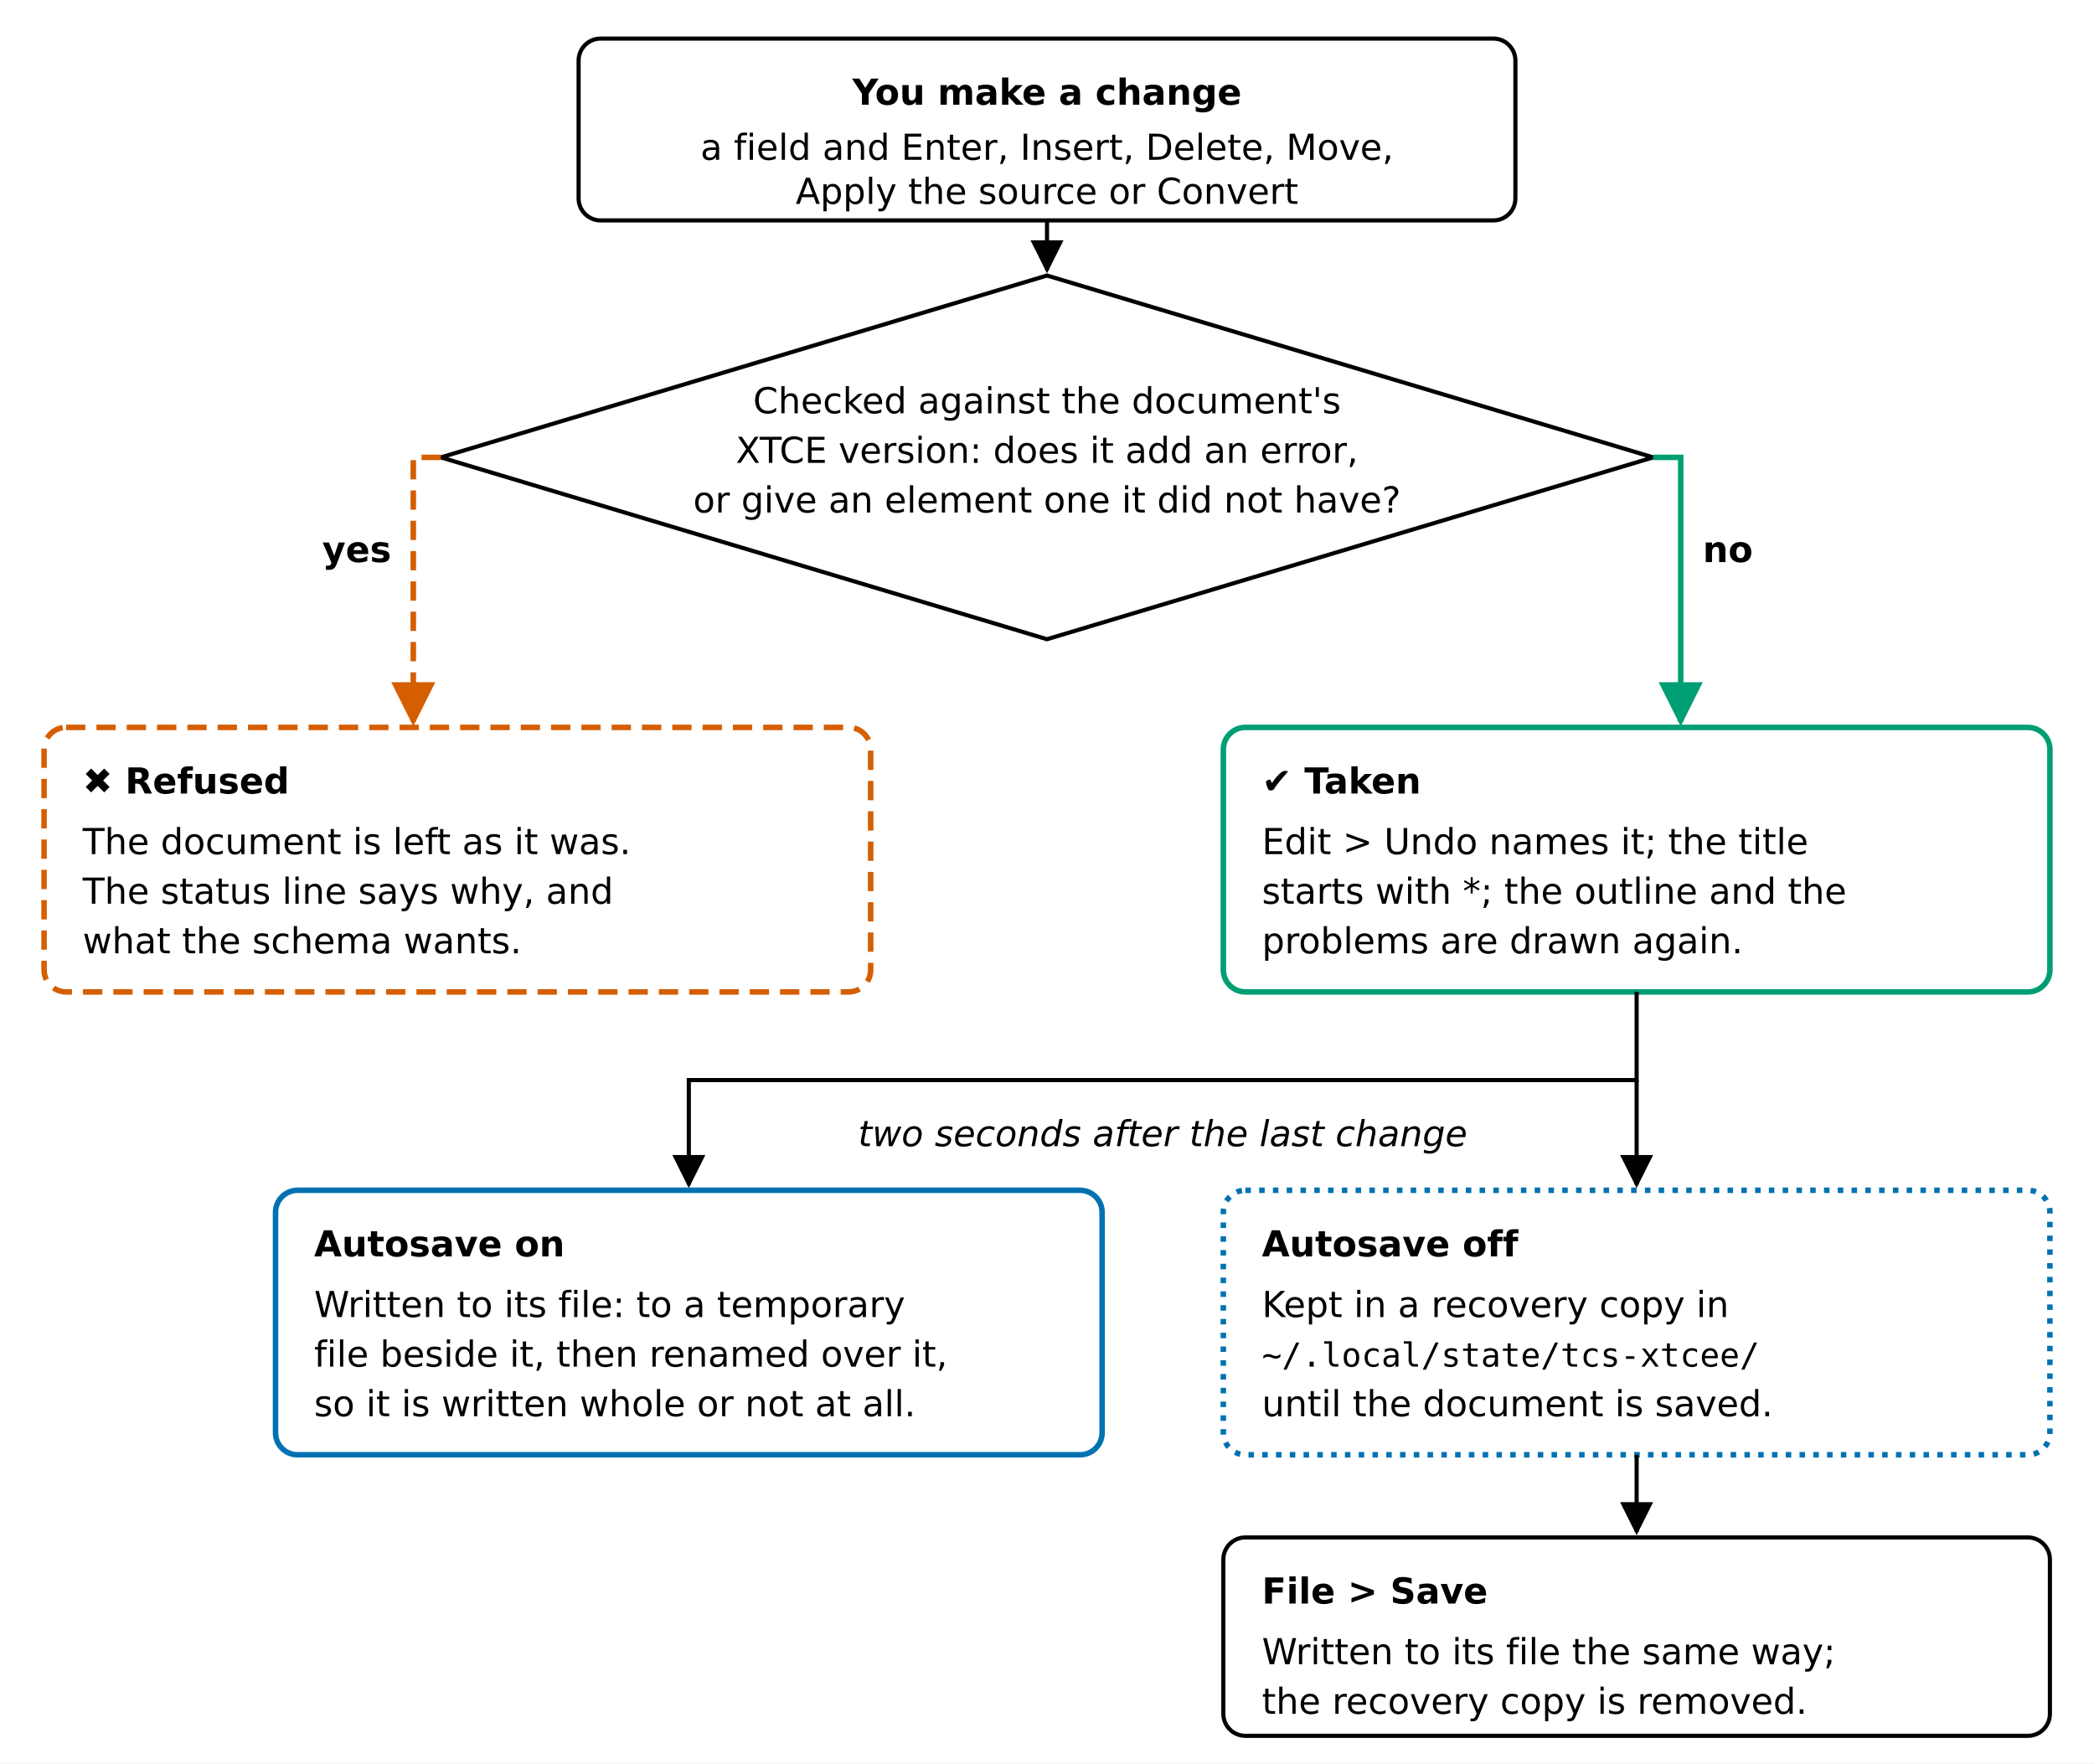
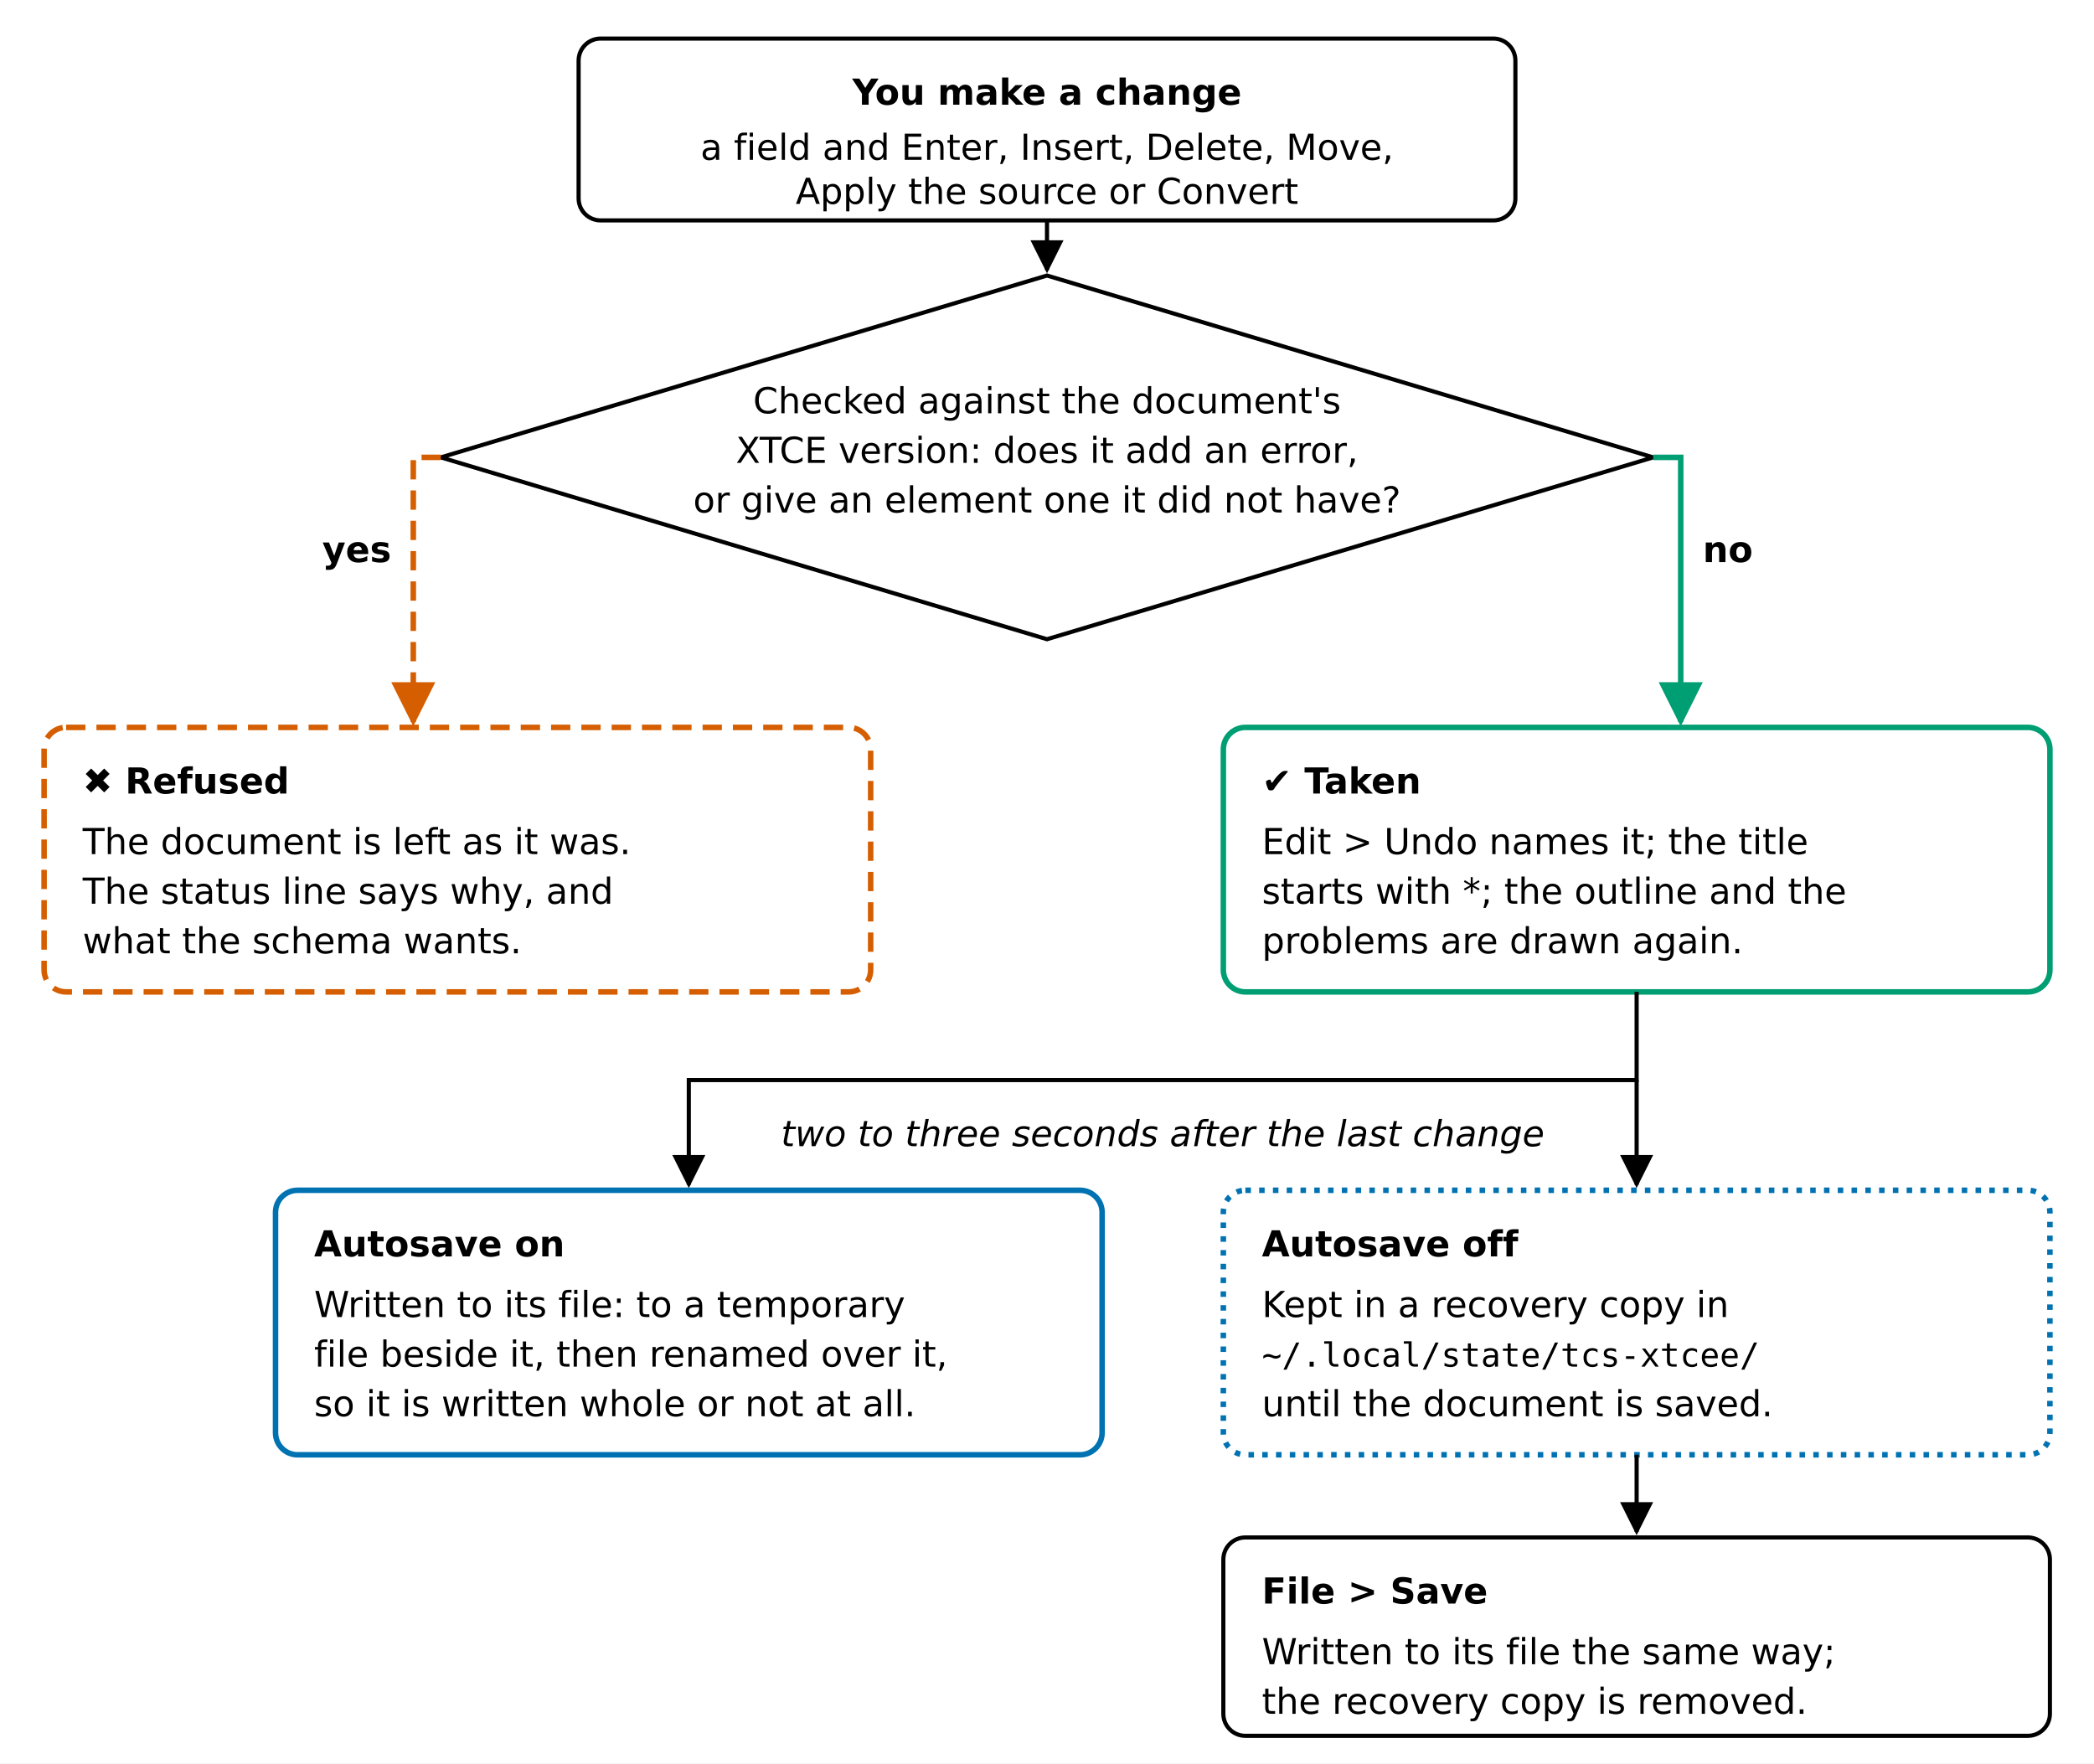
<svg xmlns="http://www.w3.org/2000/svg" width="760" height="640" viewBox="0 0 760 640" font-family="DejaVu Sans, Verdana, sans-serif" font-size="13">
  <defs>
    <marker id="arrow" viewBox="0 0 10 10" refX="9" refY="5" markerWidth="8" markerHeight="8" orient="auto">
      <path d="M0,0 L10,5 L0,10 z" fill="#000000" />
    </marker>
    <marker id="arrow-refused" viewBox="0 0 10 10" refX="9" refY="5" markerWidth="8" markerHeight="8" orient="auto">
      <path d="M0,0 L10,5 L0,10 z" fill="#D55E00" />
    </marker>
    <marker id="arrow-taken" viewBox="0 0 10 10" refX="9" refY="5" markerWidth="8" markerHeight="8" orient="auto">
      <path d="M0,0 L10,5 L0,10 z" fill="#009E73" />
    </marker>
  </defs>
  <rect width="760" height="640" fill="#ffffff" />
  <rect x="210" y="14" width="340" height="66" rx="8" fill="#ffffff" stroke="#000000" stroke-width="1.5" />
  <text x="380" y="38" text-anchor="middle" font-weight="bold">You
    make a change</text>
  <text x="380" y="58" text-anchor="middle">a field and Enter, Insert,
    Delete, Move,</text>
  <text x="380" y="74" text-anchor="middle">Apply the source or
    Convert</text>
  <line x1="380" y1="80" x2="380" y2="98" stroke="#000000" stroke-width="1.5" marker-end="url(#arrow)" />
  <polygon points="380,100 600,166 380,232 160,166" fill="#ffffff" stroke="#000000" stroke-width="1.5" />
  <text x="380" y="150" text-anchor="middle">Checked against the
    document's</text>
  <text x="380" y="168" text-anchor="middle">XTCE version: does it add
    an error,</text>
  <text x="380" y="186" text-anchor="middle">or give an element one it
    did not have?</text>
  <path d="M160,166 H150 V262" fill="none" stroke="#D55E00" stroke-width="2" stroke-dasharray="7 4" marker-end="url(#arrow-refused)" />
  <text x="142" y="204" text-anchor="end" font-weight="bold">yes</text>
  <rect x="16" y="264" width="300" height="96" rx="8" fill="#ffffff" stroke="#D55E00" stroke-width="2" stroke-dasharray="7 4" />
  <text x="30" y="288" font-weight="bold">✖ Refused</text>
  <text x="30" y="310">The document is left as it was.</text>
  <text x="30" y="328">The status line says why, and</text>
  <text x="30" y="346">what the schema wants.</text>
  <path d="M600,166 H610 V262" fill="none" stroke="#009E73" stroke-width="2" marker-end="url(#arrow-taken)" />
  <text x="618" y="204" font-weight="bold">no</text>
  <rect x="444" y="264" width="300" height="96" rx="8" fill="#ffffff" stroke="#009E73" stroke-width="2" />
  <text x="458" y="288" font-weight="bold">✔ Taken</text>
  <text x="458" y="310">Edit &gt; Undo names it; the title</text>
  <text x="458" y="328">starts with *; the outline and the</text>
  <text x="458" y="346">problems are drawn again.</text>
  <path d="M594,360 V392 H250 V430" fill="none" stroke="#000000" stroke-width="1.5" marker-end="url(#arrow)" />
  <path d="M594,392 V430" fill="none" stroke="#000000" stroke-width="1.5" marker-end="url(#arrow)" />
-   <rect x="300" y="400" width="244" height="22" fill="#ffffff" />
-   <text x="422" y="416" text-anchor="middle" font-style="italic">two
-     seconds after the last change</text>
+   <rect x="272" y="400" width="300" height="22" fill="#ffffff" />
+   <text x="422" y="416" text-anchor="middle" font-style="italic">two to
+     three seconds after the last change</text>
  <rect x="100" y="432" width="300" height="96" rx="8" fill="#ffffff" stroke="#0072B2" stroke-width="2" />
  <text x="114" y="456" font-weight="bold">Autosave on</text>
  <text x="114" y="478">Written to its file: to a temporary</text>
  <text x="114" y="496">file beside it, then renamed over it,</text>
  <text x="114" y="514">so it is written whole or not at all.</text>
  <rect x="444" y="432" width="300" height="96" rx="8" fill="#ffffff" stroke="#0072B2" stroke-width="2" stroke-dasharray="2 3" />
  <text x="458" y="456" font-weight="bold">Autosave off</text>
  <text x="458" y="478">Kept in a recovery copy in</text>
  <text x="458" y="496" font-family="DejaVu Sans Mono, monospace" font-size="12">~/.local/state/tcs-xtcee/</text>
  <text x="458" y="514">until the document is saved.</text>
  <line x1="594" y1="528" x2="594" y2="556" stroke="#000000" stroke-width="1.5" marker-end="url(#arrow)" />
  <rect x="444" y="558" width="300" height="72" rx="8" fill="#ffffff" stroke="#000000" stroke-width="1.5" />
  <text x="458" y="582" font-weight="bold">File &gt; Save</text>
  <text x="458" y="604">Written to its file the same way;</text>
  <text x="458" y="622">the recovery copy is removed.</text>
</svg>
